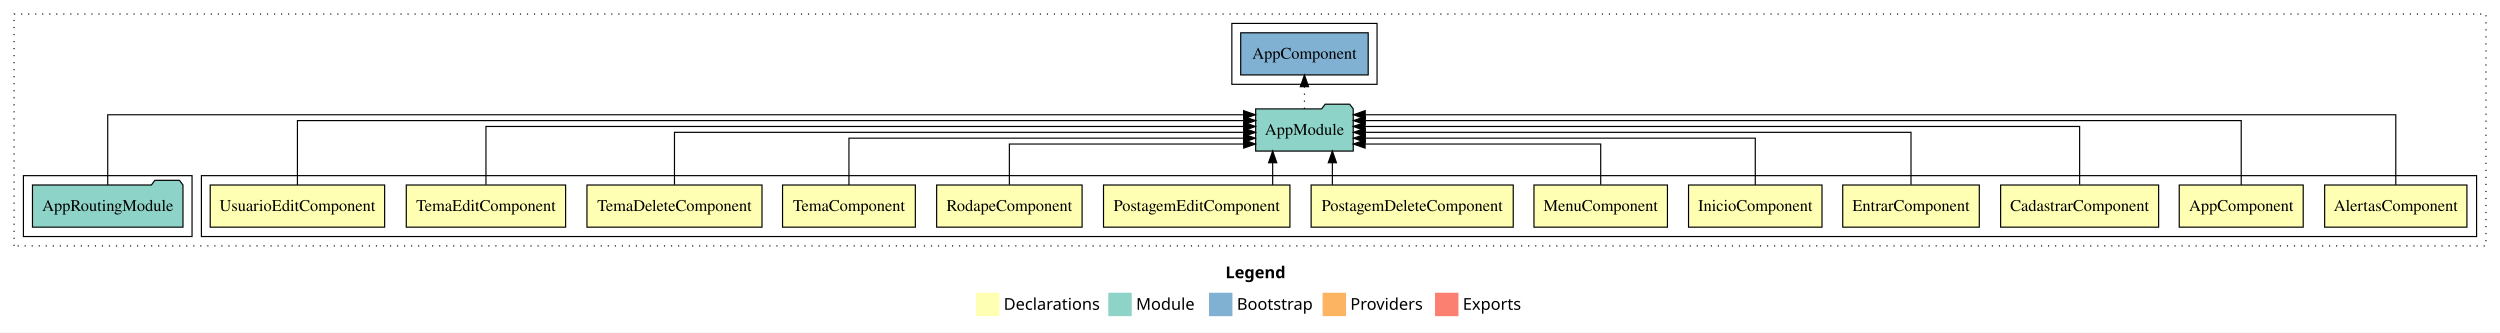
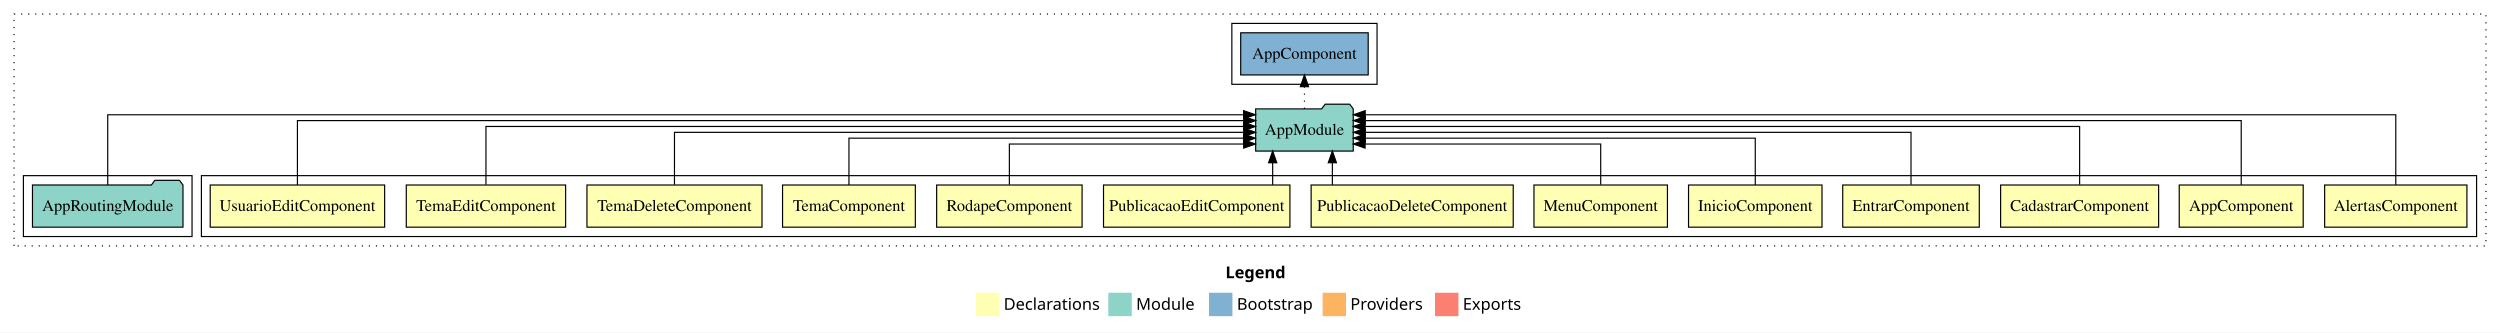
<svg xmlns="http://www.w3.org/2000/svg" width="2135pt" height="284pt" viewBox="0.00 0.00 2135.00 284.00">
  <g id="graph0" class="graph" transform="scale(1 1) rotate(0) translate(4 280)">
    <polygon fill="white" stroke="transparent" points="-4,4 -4,-280 2131,-280 2131,4 -4,4" />
    <text text-anchor="start" x="1042.51" y="-42.4" font-family="sans-serif" font-weight="bold" font-size="14.00">Legend</text>
    <polygon fill="#ffffb3" stroke="transparent" points="829.5,-10 829.5,-30 849.5,-30 849.5,-10 829.5,-10" />
    <text text-anchor="start" x="853.13" y="-15.4" font-family="sans-serif" font-size="14.00">  Declarations</text>
    <polygon fill="#8dd3c7" stroke="transparent" points="942.5,-10 942.5,-30 962.5,-30 962.5,-10 942.5,-10" />
    <text text-anchor="start" x="966.23" y="-15.4" font-family="sans-serif" font-size="14.00">  Module</text>
    <polygon fill="#80b1d3" stroke="transparent" points="1028.5,-10 1028.5,-30 1048.5,-30 1048.5,-10 1028.5,-10" />
    <text text-anchor="start" x="1052.28" y="-15.4" font-family="sans-serif" font-size="14.00">  Bootstrap</text>
    <polygon fill="#fdb462" stroke="transparent" points="1125.5,-10 1125.5,-30 1145.5,-30 1145.5,-10 1125.5,-10" />
    <text text-anchor="start" x="1149.17" y="-15.4" font-family="sans-serif" font-size="14.00">  Providers</text>
    <polygon fill="#fb8072" stroke="transparent" points="1221.5,-10 1221.5,-30 1241.5,-30 1241.5,-10 1221.5,-10" />
    <text text-anchor="start" x="1245.23" y="-15.4" font-family="sans-serif" font-size="14.00">  Exports</text>
    <g id="clust1" class="cluster">
      <polygon fill="none" stroke="black" stroke-dasharray="1,5" points="8,-70 8,-268 2119,-268 2119,-70 8,-70" />
    </g>
    <g id="clust2" class="cluster">
      <polygon fill="none" stroke="black" points="168,-78 168,-130 2111,-130 2111,-78 168,-78" />
    </g>
    <g id="clust16" class="cluster">
      <polygon fill="none" stroke="black" points="16,-78 16,-130 160,-130 160,-78 16,-78" />
    </g>
    <g id="clust18" class="cluster">
      <polygon fill="none" stroke="black" points="1048,-208 1048,-260 1172,-260 1172,-208 1048,-208" />
    </g>
    <g id="node1" class="node">
      <polygon fill="#ffffb3" stroke="black" points="2102.75,-122 1981.25,-122 1981.25,-86 2102.75,-86 2102.75,-122" />
      <text text-anchor="middle" x="2042" y="-99.8" font-family="Times,serif" font-size="14.00">AlertasComponent</text>
    </g>
    <g id="node14" class="node">
      <polygon fill="#8dd3c7" stroke="black" points="1151.66,-187 1148.66,-191 1127.66,-191 1124.66,-187 1068.34,-187 1068.34,-151 1151.66,-151 1151.66,-187" />
      <text text-anchor="middle" x="1110" y="-164.8" font-family="Times,serif" font-size="14.00">AppModule</text>
    </g>
    <g id="edge1" class="edge">
      <path fill="none" stroke="black" d="M2042,-122.09C2042,-145.13 2042,-182 2042,-182 2042,-182 1161.86,-182 1161.86,-182" />
      <polygon fill="black" stroke="black" points="1161.86,-178.5 1151.86,-182 1161.86,-185.5 1161.86,-178.5" />
    </g>
    <g id="node2" class="node">
      <polygon fill="#ffffb3" stroke="black" points="1962.94,-122 1857.06,-122 1857.06,-86 1962.94,-86 1962.94,-122" />
      <text text-anchor="middle" x="1910" y="-99.8" font-family="Times,serif" font-size="14.00">AppComponent</text>
    </g>
    <g id="edge2" class="edge">
      <path fill="none" stroke="black" d="M1910,-122.04C1910,-143.66 1910,-177 1910,-177 1910,-177 1161.89,-177 1161.89,-177" />
      <polygon fill="black" stroke="black" points="1161.89,-173.5 1151.89,-177 1161.89,-180.5 1161.89,-173.5" />
    </g>
    <g id="node3" class="node">
      <polygon fill="#ffffb3" stroke="black" points="1839.47,-122 1704.53,-122 1704.53,-86 1839.47,-86 1839.47,-122" />
      <text text-anchor="middle" x="1772" y="-99.8" font-family="Times,serif" font-size="14.00">CadastrarComponent</text>
    </g>
    <g id="edge3" class="edge">
      <path fill="none" stroke="black" d="M1772,-122.22C1772,-142.37 1772,-172 1772,-172 1772,-172 1161.66,-172 1161.66,-172" />
      <polygon fill="black" stroke="black" points="1161.66,-168.5 1151.66,-172 1161.66,-175.5 1161.66,-168.5" />
    </g>
    <g id="node4" class="node">
      <polygon fill="#ffffb3" stroke="black" points="1686.31,-122 1569.69,-122 1569.69,-86 1686.31,-86 1686.31,-122" />
      <text text-anchor="middle" x="1628" y="-99.8" font-family="Times,serif" font-size="14.00">EntrarComponent</text>
    </g>
    <g id="edge4" class="edge">
      <path fill="none" stroke="black" d="M1628,-122.22C1628,-140.83 1628,-167 1628,-167 1628,-167 1161.95,-167 1161.95,-167" />
      <polygon fill="black" stroke="black" points="1161.95,-163.5 1151.95,-167 1161.95,-170.5 1161.95,-163.5" />
    </g>
    <g id="node5" class="node">
      <polygon fill="#ffffb3" stroke="black" points="1551.99,-122 1438.01,-122 1438.01,-86 1551.99,-86 1551.99,-122" />
      <text text-anchor="middle" x="1495" y="-99.8" font-family="Times,serif" font-size="14.00">InicioComponent</text>
    </g>
    <g id="edge5" class="edge">
      <path fill="none" stroke="black" d="M1495,-122.03C1495,-139.06 1495,-162 1495,-162 1495,-162 1161.93,-162 1161.93,-162" />
      <polygon fill="black" stroke="black" points="1161.93,-158.5 1151.93,-162 1161.93,-165.5 1161.93,-158.5" />
    </g>
    <g id="node6" class="node">
      <polygon fill="#ffffb3" stroke="black" points="1419.99,-122 1306.01,-122 1306.01,-86 1419.99,-86 1419.99,-122" />
      <text text-anchor="middle" x="1363" y="-99.8" font-family="Times,serif" font-size="14.00">MenuComponent</text>
    </g>
    <g id="edge6" class="edge">
      <path fill="none" stroke="black" d="M1363,-122.24C1363,-137.57 1363,-157 1363,-157 1363,-157 1161.78,-157 1161.78,-157" />
      <polygon fill="black" stroke="black" points="1161.78,-153.5 1151.78,-157 1161.78,-160.5 1161.78,-153.5" />
    </g>
    <g id="node7" class="node">
      <polygon fill="#ffffb3" stroke="black" points="1288.3,-122 1115.7,-122 1115.7,-86 1288.3,-86 1288.3,-122" />
-       <text text-anchor="middle" x="1202" y="-99.8" font-family="Times,serif" font-size="14.00">PostagemDeleteComponent</text>
+       <text text-anchor="middle" x="1202" y="-99.8" font-family="Times,serif" font-size="14.00">PublicacaoDeleteComponent</text>
    </g>
    <g id="edge7" class="edge">
      <path fill="none" stroke="black" d="M1133.84,-122.11C1133.84,-122.11 1133.84,-140.99 1133.84,-140.99" />
      <polygon fill="black" stroke="black" points="1130.34,-140.99 1133.84,-150.99 1137.34,-140.99 1130.34,-140.99" />
    </g>
    <g id="node8" class="node">
      <polygon fill="#ffffb3" stroke="black" points="1097.6,-122 938.4,-122 938.4,-86 1097.6,-86 1097.6,-122" />
-       <text text-anchor="middle" x="1018" y="-99.8" font-family="Times,serif" font-size="14.00">PostagemEditComponent</text>
+       <text text-anchor="middle" x="1018" y="-99.8" font-family="Times,serif" font-size="14.00">PublicacaoEditComponent</text>
    </g>
    <g id="edge8" class="edge">
      <path fill="none" stroke="black" d="M1082.86,-122.11C1082.86,-122.11 1082.86,-140.99 1082.86,-140.99" />
      <polygon fill="black" stroke="black" points="1079.36,-140.99 1082.86,-150.99 1086.36,-140.99 1079.36,-140.99" />
    </g>
    <g id="node9" class="node">
      <polygon fill="#ffffb3" stroke="black" points="920.1,-122 795.9,-122 795.9,-86 920.1,-86 920.1,-122" />
      <text text-anchor="middle" x="858" y="-99.8" font-family="Times,serif" font-size="14.00">RodapeComponent</text>
    </g>
    <g id="edge9" class="edge">
      <path fill="none" stroke="black" d="M858,-122.24C858,-137.57 858,-157 858,-157 858,-157 1058.1,-157 1058.1,-157" />
      <polygon fill="black" stroke="black" points="1058.1,-160.5 1068.1,-157 1058.1,-153.5 1058.1,-160.5" />
    </g>
    <g id="node10" class="node">
      <polygon fill="#ffffb3" stroke="black" points="777.7,-122 664.3,-122 664.3,-86 777.7,-86 777.7,-122" />
      <text text-anchor="middle" x="721" y="-99.8" font-family="Times,serif" font-size="14.00">TemaComponent</text>
    </g>
    <g id="edge10" class="edge">
      <path fill="none" stroke="black" d="M721,-122.03C721,-139.06 721,-162 721,-162 721,-162 1058,-162 1058,-162" />
      <polygon fill="black" stroke="black" points="1058,-165.5 1068,-162 1058,-158.5 1058,-165.5" />
    </g>
    <g id="node11" class="node">
      <polygon fill="#ffffb3" stroke="black" points="646.74,-122 497.26,-122 497.26,-86 646.74,-86 646.74,-122" />
      <text text-anchor="middle" x="572" y="-99.8" font-family="Times,serif" font-size="14.00">TemaDeleteComponent</text>
    </g>
    <g id="edge11" class="edge">
      <path fill="none" stroke="black" d="M572,-122.22C572,-140.83 572,-167 572,-167 572,-167 1058.23,-167 1058.23,-167" />
      <polygon fill="black" stroke="black" points="1058.23,-170.5 1068.23,-167 1058.23,-163.5 1058.23,-170.5" />
    </g>
    <g id="node12" class="node">
      <polygon fill="#ffffb3" stroke="black" points="479.04,-122 342.96,-122 342.96,-86 479.04,-86 479.04,-122" />
      <text text-anchor="middle" x="411" y="-99.8" font-family="Times,serif" font-size="14.00">TemaEditComponent</text>
    </g>
    <g id="edge12" class="edge">
      <path fill="none" stroke="black" d="M411,-122.22C411,-142.37 411,-172 411,-172 411,-172 1058.11,-172 1058.11,-172" />
      <polygon fill="black" stroke="black" points="1058.11,-175.5 1068.11,-172 1058.11,-168.5 1058.11,-175.5" />
    </g>
    <g id="node13" class="node">
      <polygon fill="#ffffb3" stroke="black" points="324.48,-122 175.52,-122 175.52,-86 324.48,-86 324.48,-122" />
      <text text-anchor="middle" x="250" y="-99.8" font-family="Times,serif" font-size="14.00">UsuarioEditComponent</text>
    </g>
    <g id="edge13" class="edge">
      <path fill="none" stroke="black" d="M250,-122.04C250,-143.66 250,-177 250,-177 250,-177 1058.23,-177 1058.23,-177" />
      <polygon fill="black" stroke="black" points="1058.23,-180.5 1068.23,-177 1058.23,-173.5 1058.23,-180.5" />
    </g>
    <g id="node16" class="node">
      <polygon fill="#80b1d3" stroke="black" points="1164.44,-252 1055.56,-252 1055.56,-216 1164.44,-216 1164.44,-252" />
      <text text-anchor="middle" x="1110" y="-229.8" font-family="Times,serif" font-size="14.00">AppComponent </text>
    </g>
    <g id="edge15" class="edge">
      <path fill="none" stroke="black" stroke-dasharray="1,5" d="M1110,-187.11C1110,-187.11 1110,-205.99 1110,-205.99" />
      <polygon fill="black" stroke="black" points="1106.5,-205.99 1110,-215.99 1113.5,-205.99 1106.5,-205.99" />
    </g>
    <g id="node15" class="node">
      <polygon fill="#8dd3c7" stroke="black" points="152.27,-122 149.27,-126 128.27,-126 125.27,-122 23.73,-122 23.73,-86 152.27,-86 152.27,-122" />
      <text text-anchor="middle" x="88" y="-99.8" font-family="Times,serif" font-size="14.00">AppRoutingModule</text>
    </g>
    <g id="edge14" class="edge">
      <path fill="none" stroke="black" d="M88,-122.09C88,-145.13 88,-182 88,-182 88,-182 1058.03,-182 1058.03,-182" />
      <polygon fill="black" stroke="black" points="1058.03,-185.5 1068.03,-182 1058.03,-178.5 1058.03,-185.5" />
    </g>
  </g>
</svg>
